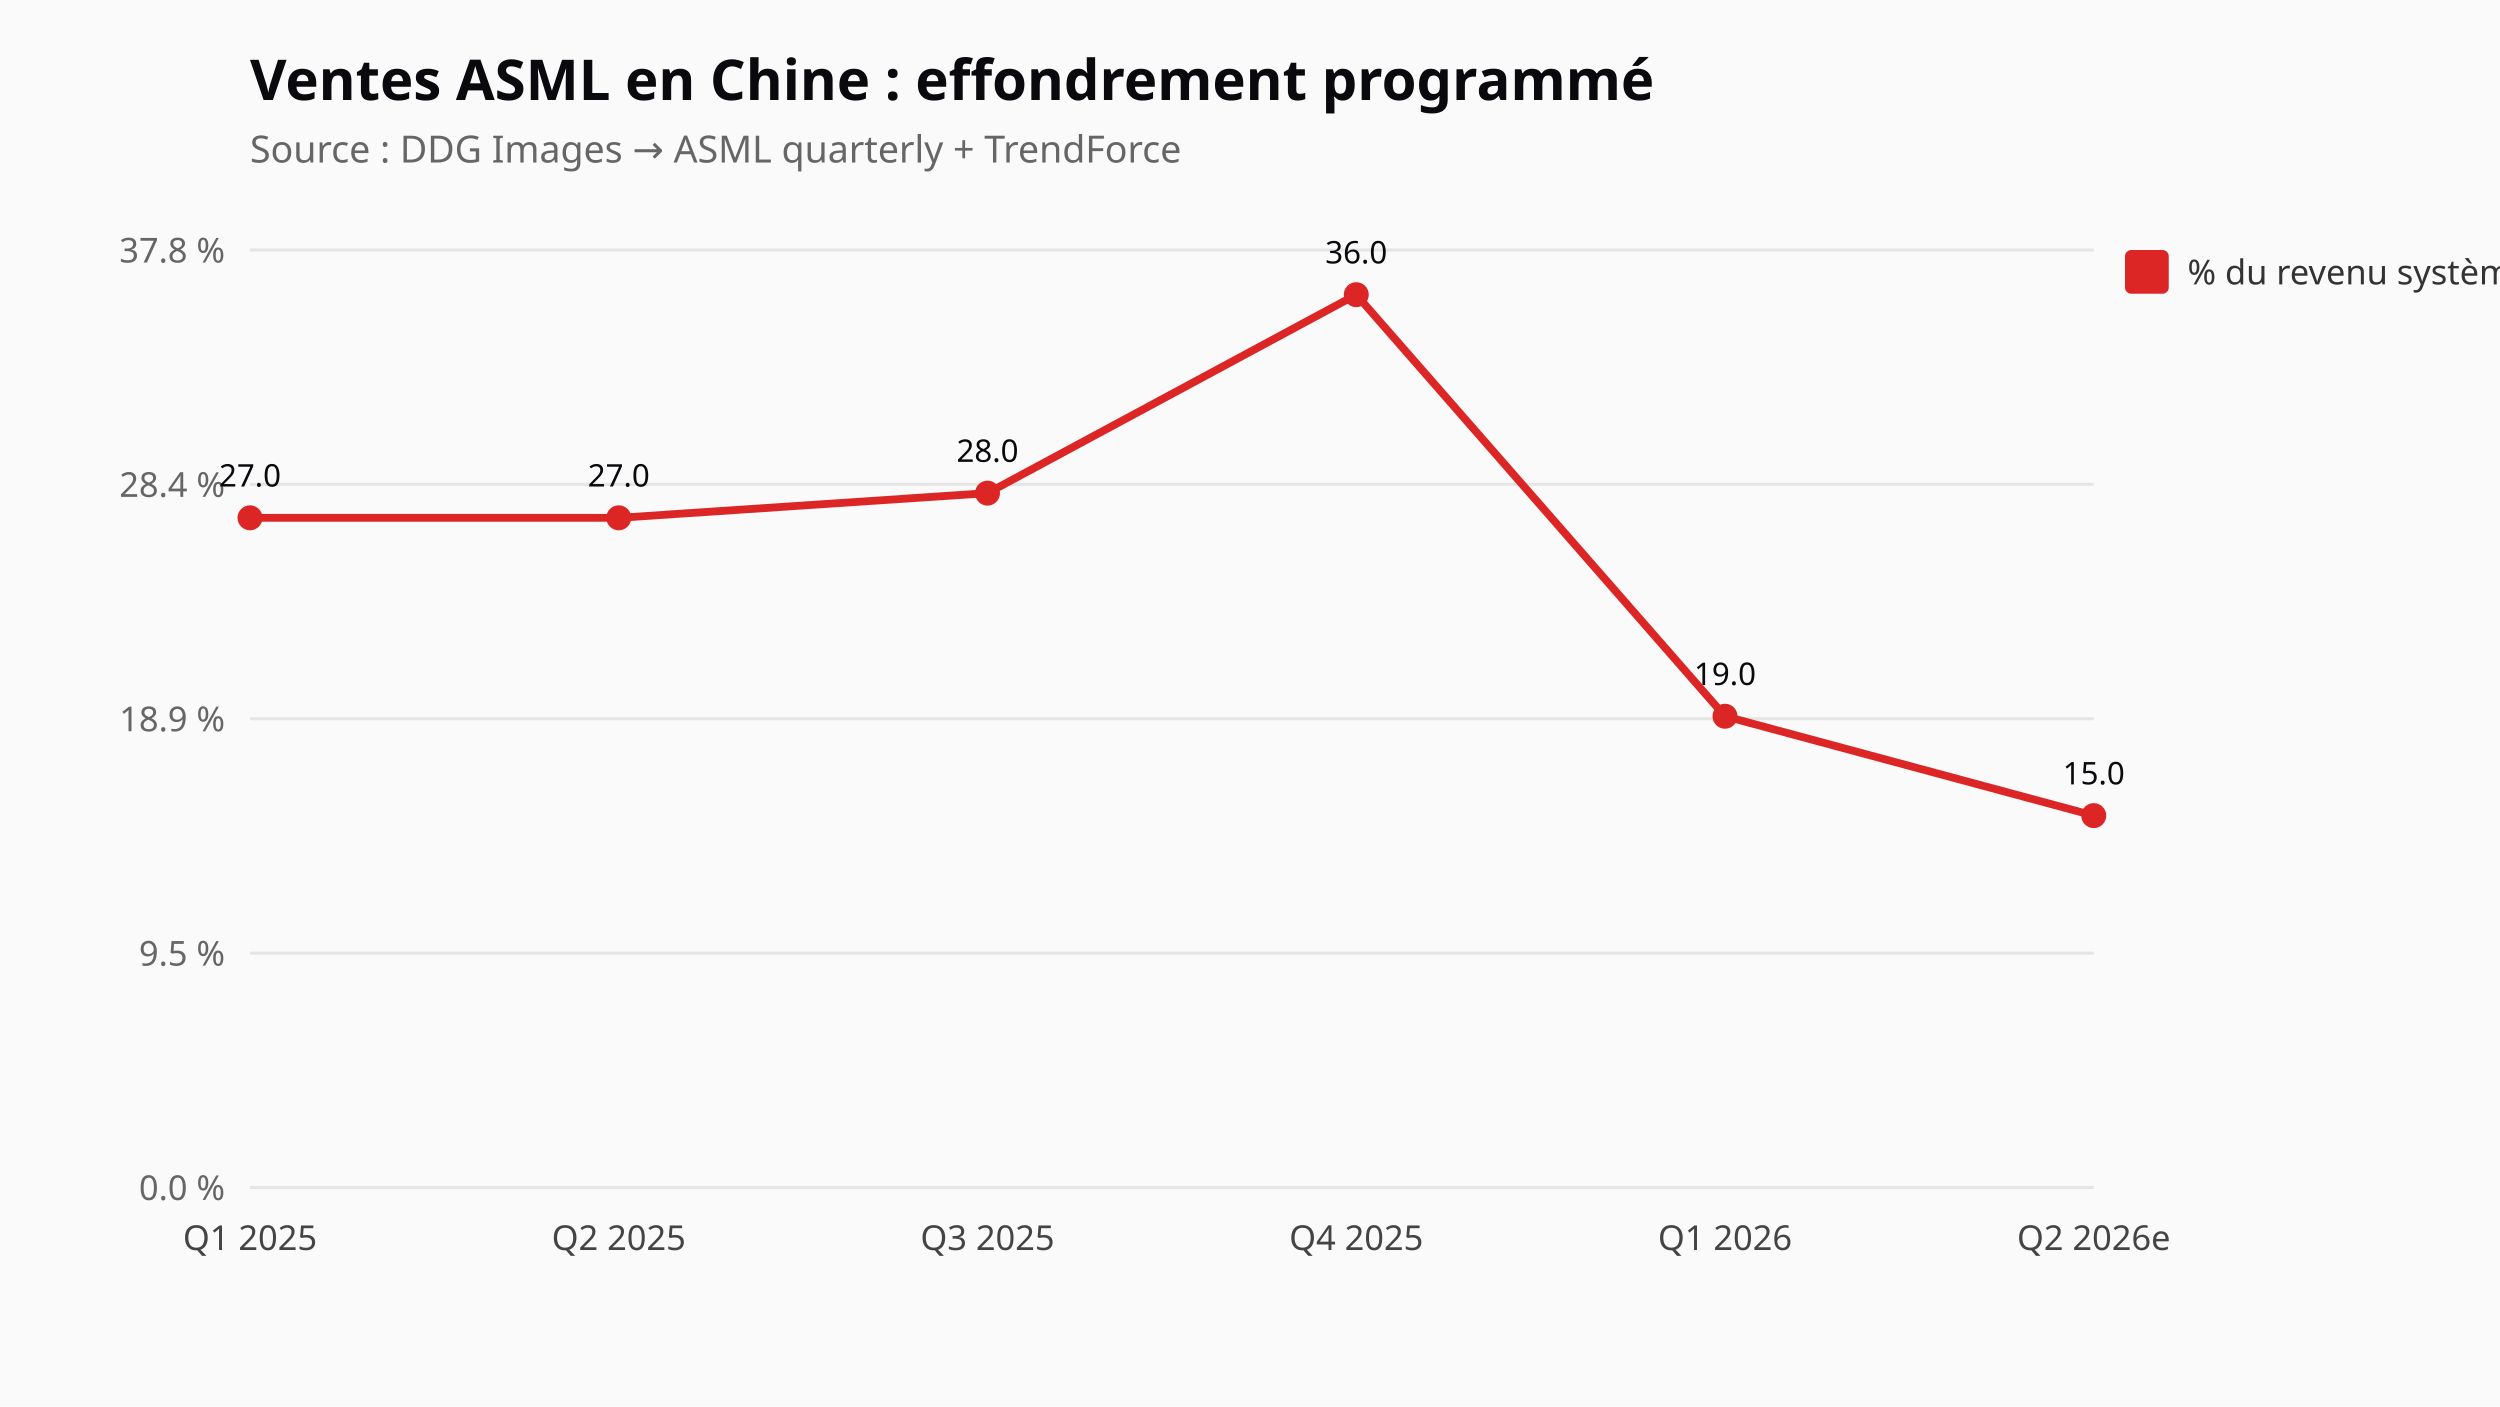
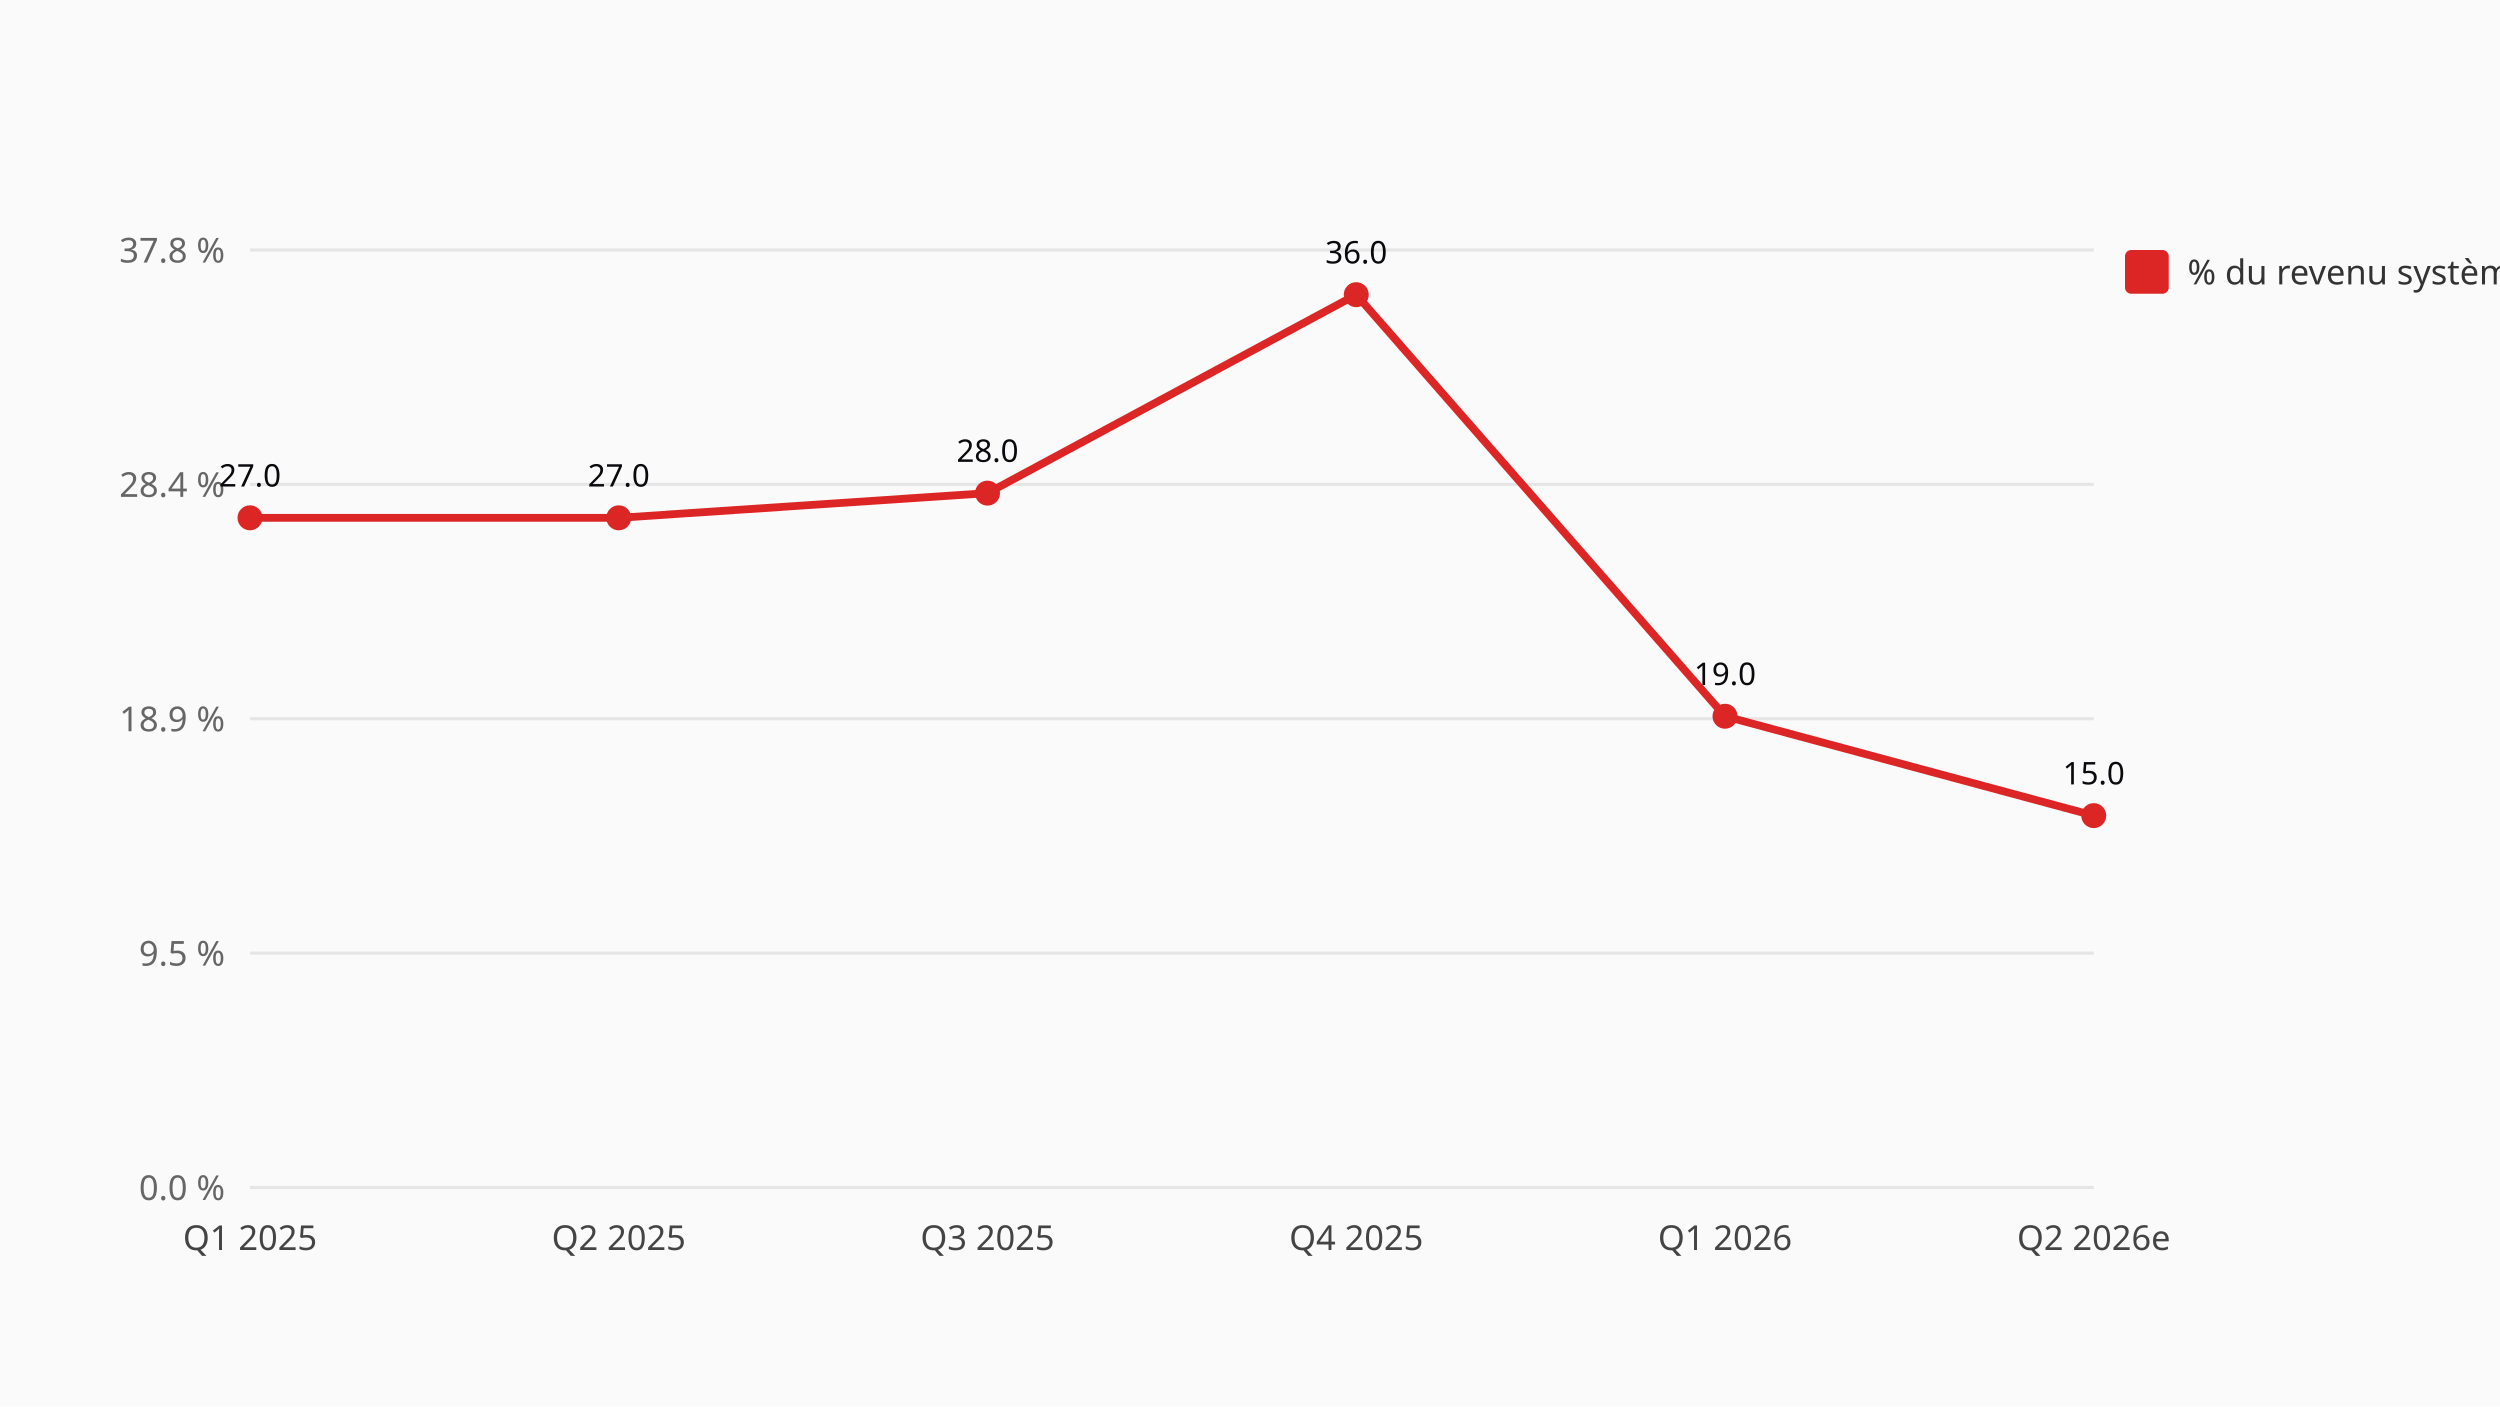
<svg xmlns="http://www.w3.org/2000/svg" viewBox="0 0 800 450" font-family="ui-sans-serif, system-ui">
  <rect width="800" height="450" fill="#fafafa" />
-   <text x="80" y="32" fill="#0a0a0e" font-size="18" font-weight="700">Ventes ASML en Chine : effondrement programmé</text>
-   <text x="80" y="52" fill="#666" font-size="12">Source : DDG Images → ASML quarterly + TrendForce</text>
  <line x1="80" y1="80" x2="670" y2="80" stroke="#e5e5e5" stroke-width="1" />
  <text x="72" y="84" text-anchor="end" fill="#666" font-size="11" font-family="ui-monospace">37.8 %</text>
  <line x1="80" y1="155" x2="670" y2="155" stroke="#e5e5e5" stroke-width="1" />
  <text x="72" y="159" text-anchor="end" fill="#666" font-size="11" font-family="ui-monospace">28.4 %</text>
  <line x1="80" y1="230" x2="670" y2="230" stroke="#e5e5e5" stroke-width="1" />
  <text x="72" y="234" text-anchor="end" fill="#666" font-size="11" font-family="ui-monospace">18.9 %</text>
  <line x1="80" y1="305" x2="670" y2="305" stroke="#e5e5e5" stroke-width="1" />
  <text x="72" y="309" text-anchor="end" fill="#666" font-size="11" font-family="ui-monospace">9.5 %</text>
  <line x1="80" y1="380" x2="670" y2="380" stroke="#e5e5e5" stroke-width="1" />
  <text x="72" y="384" text-anchor="end" fill="#666" font-size="11" font-family="ui-monospace">0.0 %</text>
  <text x="80.0" y="400" text-anchor="middle" fill="#444" font-size="11">Q1 2025</text>
  <text x="198.0" y="400" text-anchor="middle" fill="#444" font-size="11">Q2 2025</text>
  <text x="316.0" y="400" text-anchor="middle" fill="#444" font-size="11">Q3 2025</text>
  <text x="434.0" y="400" text-anchor="middle" fill="#444" font-size="11">Q4 2025</text>
  <text x="552.0" y="400" text-anchor="middle" fill="#444" font-size="11">Q1 2026</text>
  <text x="670.0" y="400" text-anchor="middle" fill="#444" font-size="11">Q2 2026e</text>
  <path d="M80.0,165.7 L198.0,165.7 L316.0,157.8 L434.0,94.3 L552.0,229.2 L670.0,261.0" stroke="#dc2626" stroke-width="2.5" fill="none" />
  <circle cx="80.0" cy="165.7" r="4" fill="#dc2626" />
  <text x="80.0" y="155.7" text-anchor="middle" fill="#0a0a0e" font-size="10" font-family="ui-monospace">27.0</text>
  <circle cx="198.0" cy="165.7" r="4" fill="#dc2626" />
  <text x="198.0" y="155.7" text-anchor="middle" fill="#0a0a0e" font-size="10" font-family="ui-monospace">27.0</text>
  <circle cx="316.0" cy="157.8" r="4" fill="#dc2626" />
  <text x="316.0" y="147.8" text-anchor="middle" fill="#0a0a0e" font-size="10" font-family="ui-monospace">28.0</text>
  <circle cx="434.0" cy="94.3" r="4" fill="#dc2626" />
  <text x="434.0" y="84.3" text-anchor="middle" fill="#0a0a0e" font-size="10" font-family="ui-monospace">36.0</text>
  <circle cx="552.0" cy="229.2" r="4" fill="#dc2626" />
  <text x="552.0" y="219.2" text-anchor="middle" fill="#0a0a0e" font-size="10" font-family="ui-monospace">19.0</text>
  <circle cx="670.0" cy="261.0" r="4" fill="#dc2626" />
  <text x="670.0" y="251.0" text-anchor="middle" fill="#0a0a0e" font-size="10" font-family="ui-monospace">15.0</text>
  <rect x="680" y="80" width="14" height="14" fill="#dc2626" rx="2" />
  <text x="700" y="91" fill="#333" font-size="11">% du revenu systèmes</text>
</svg>
